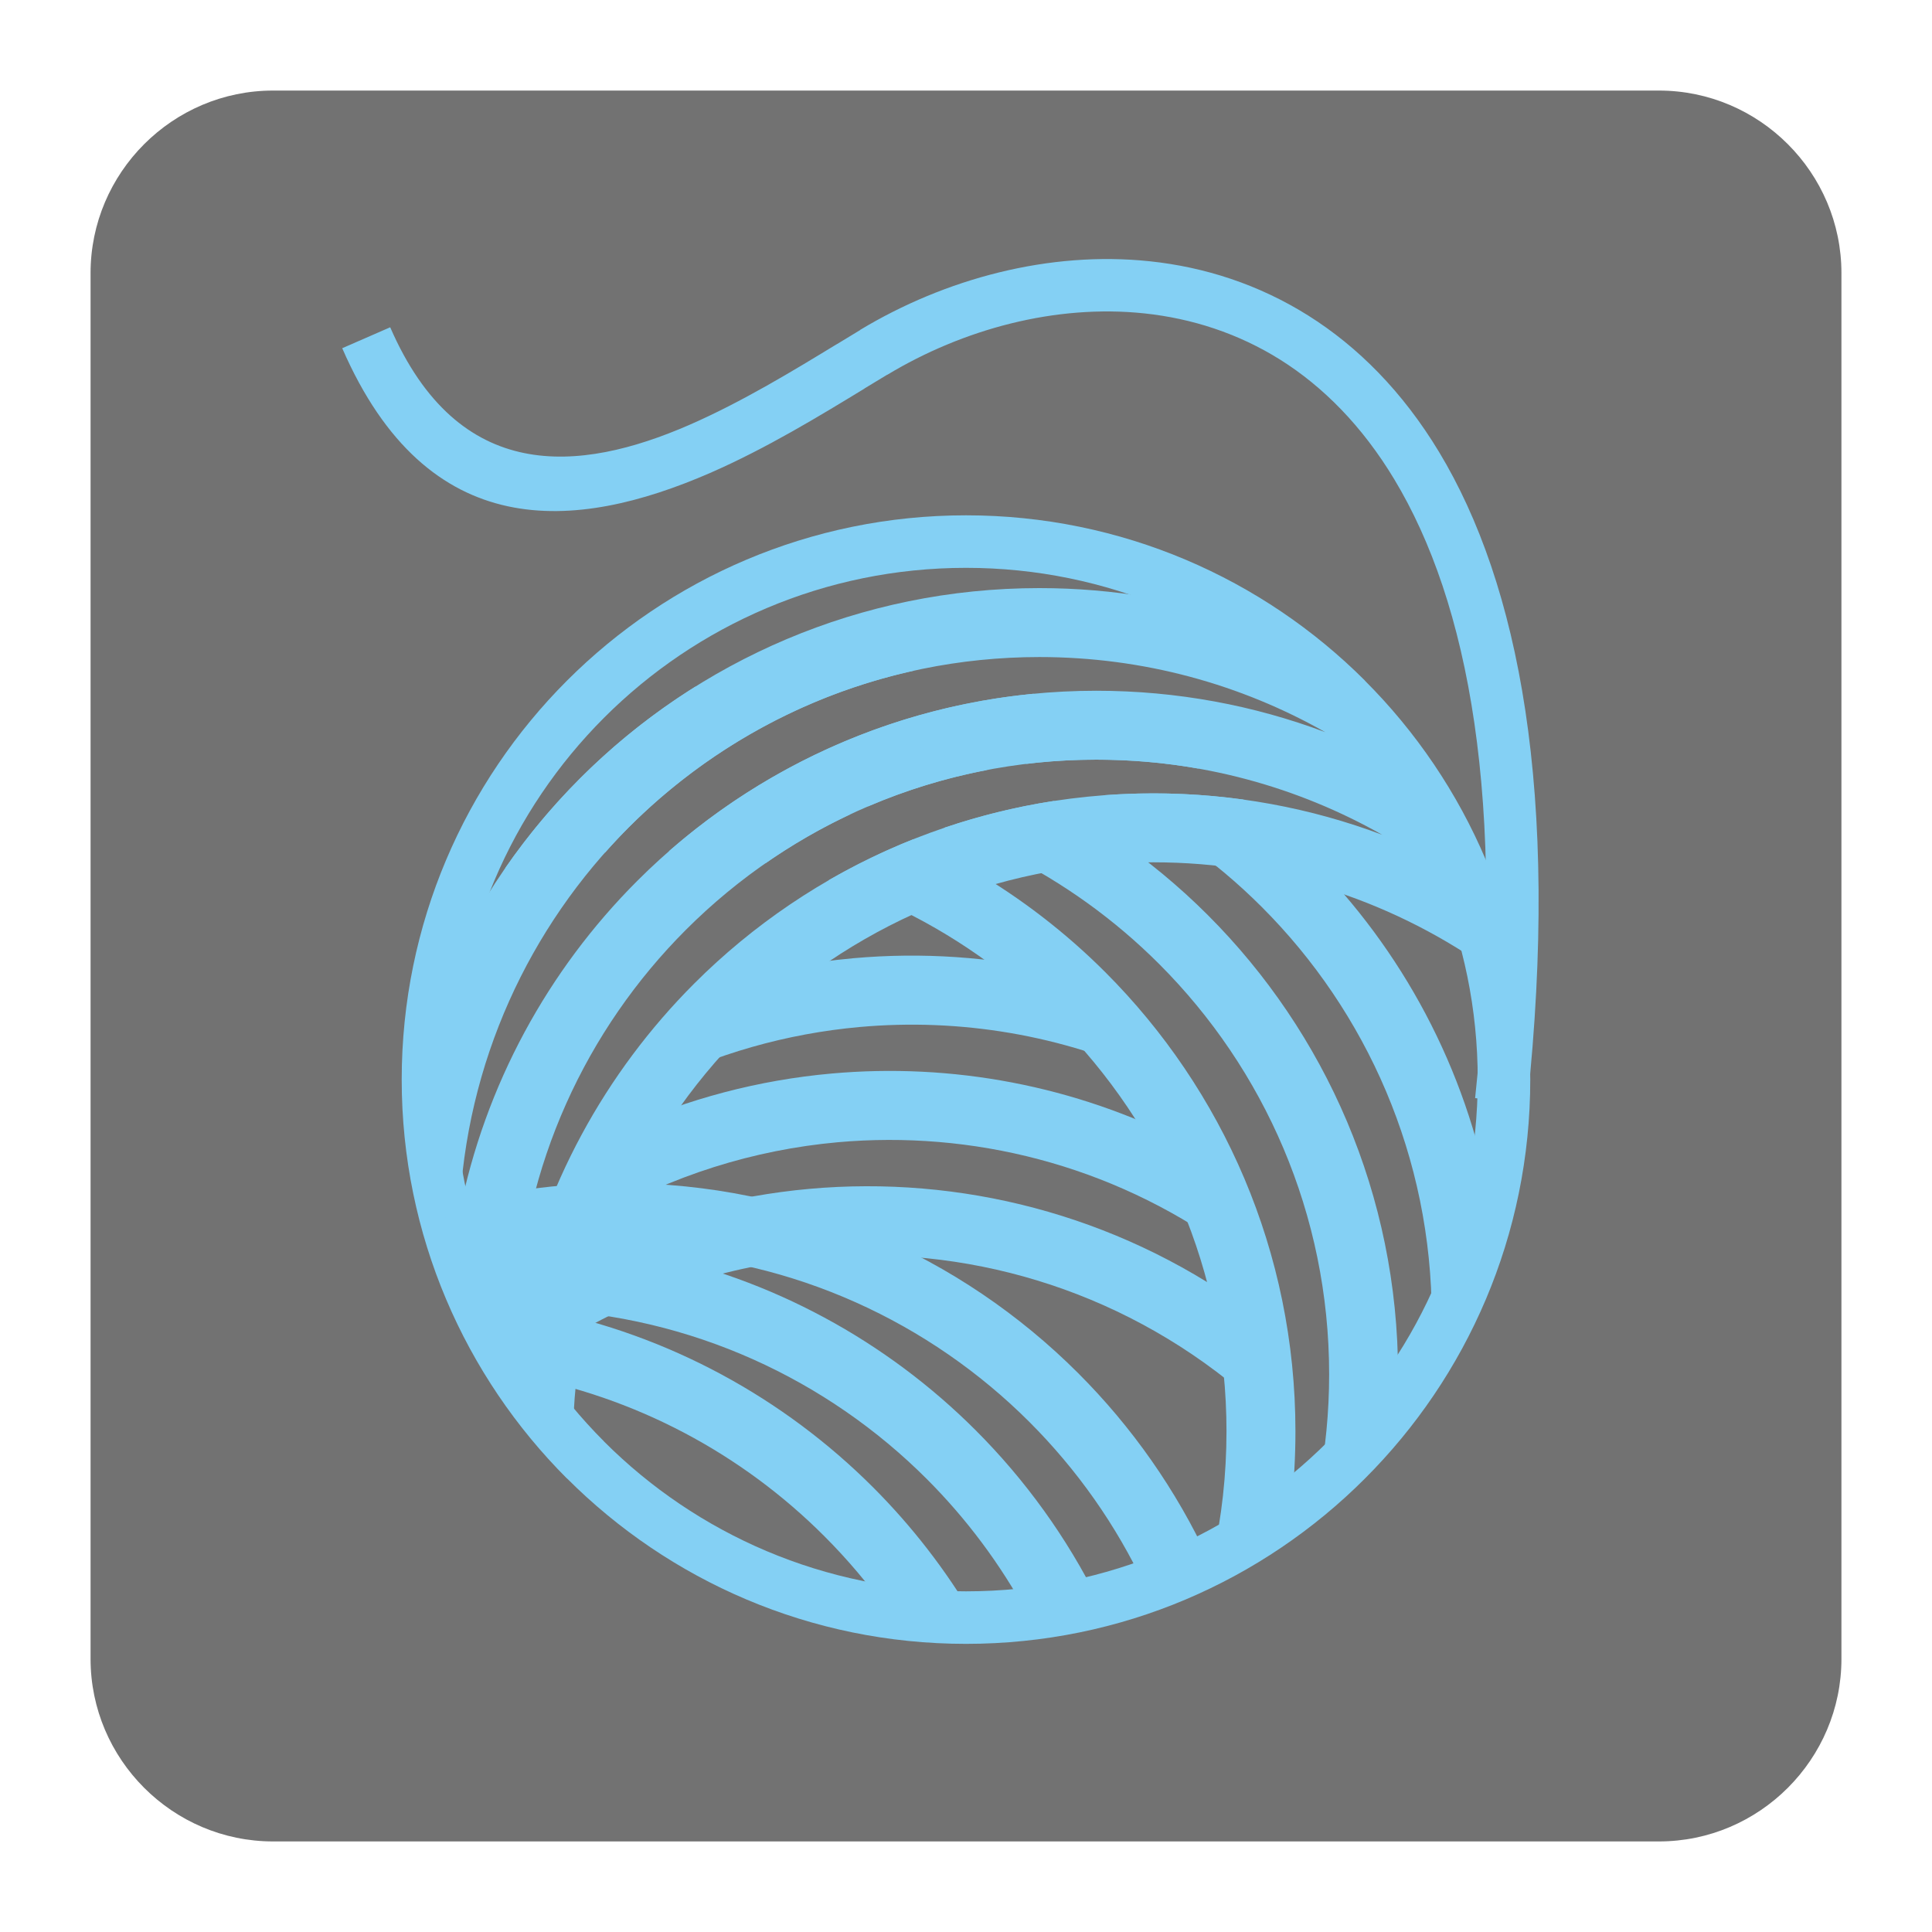
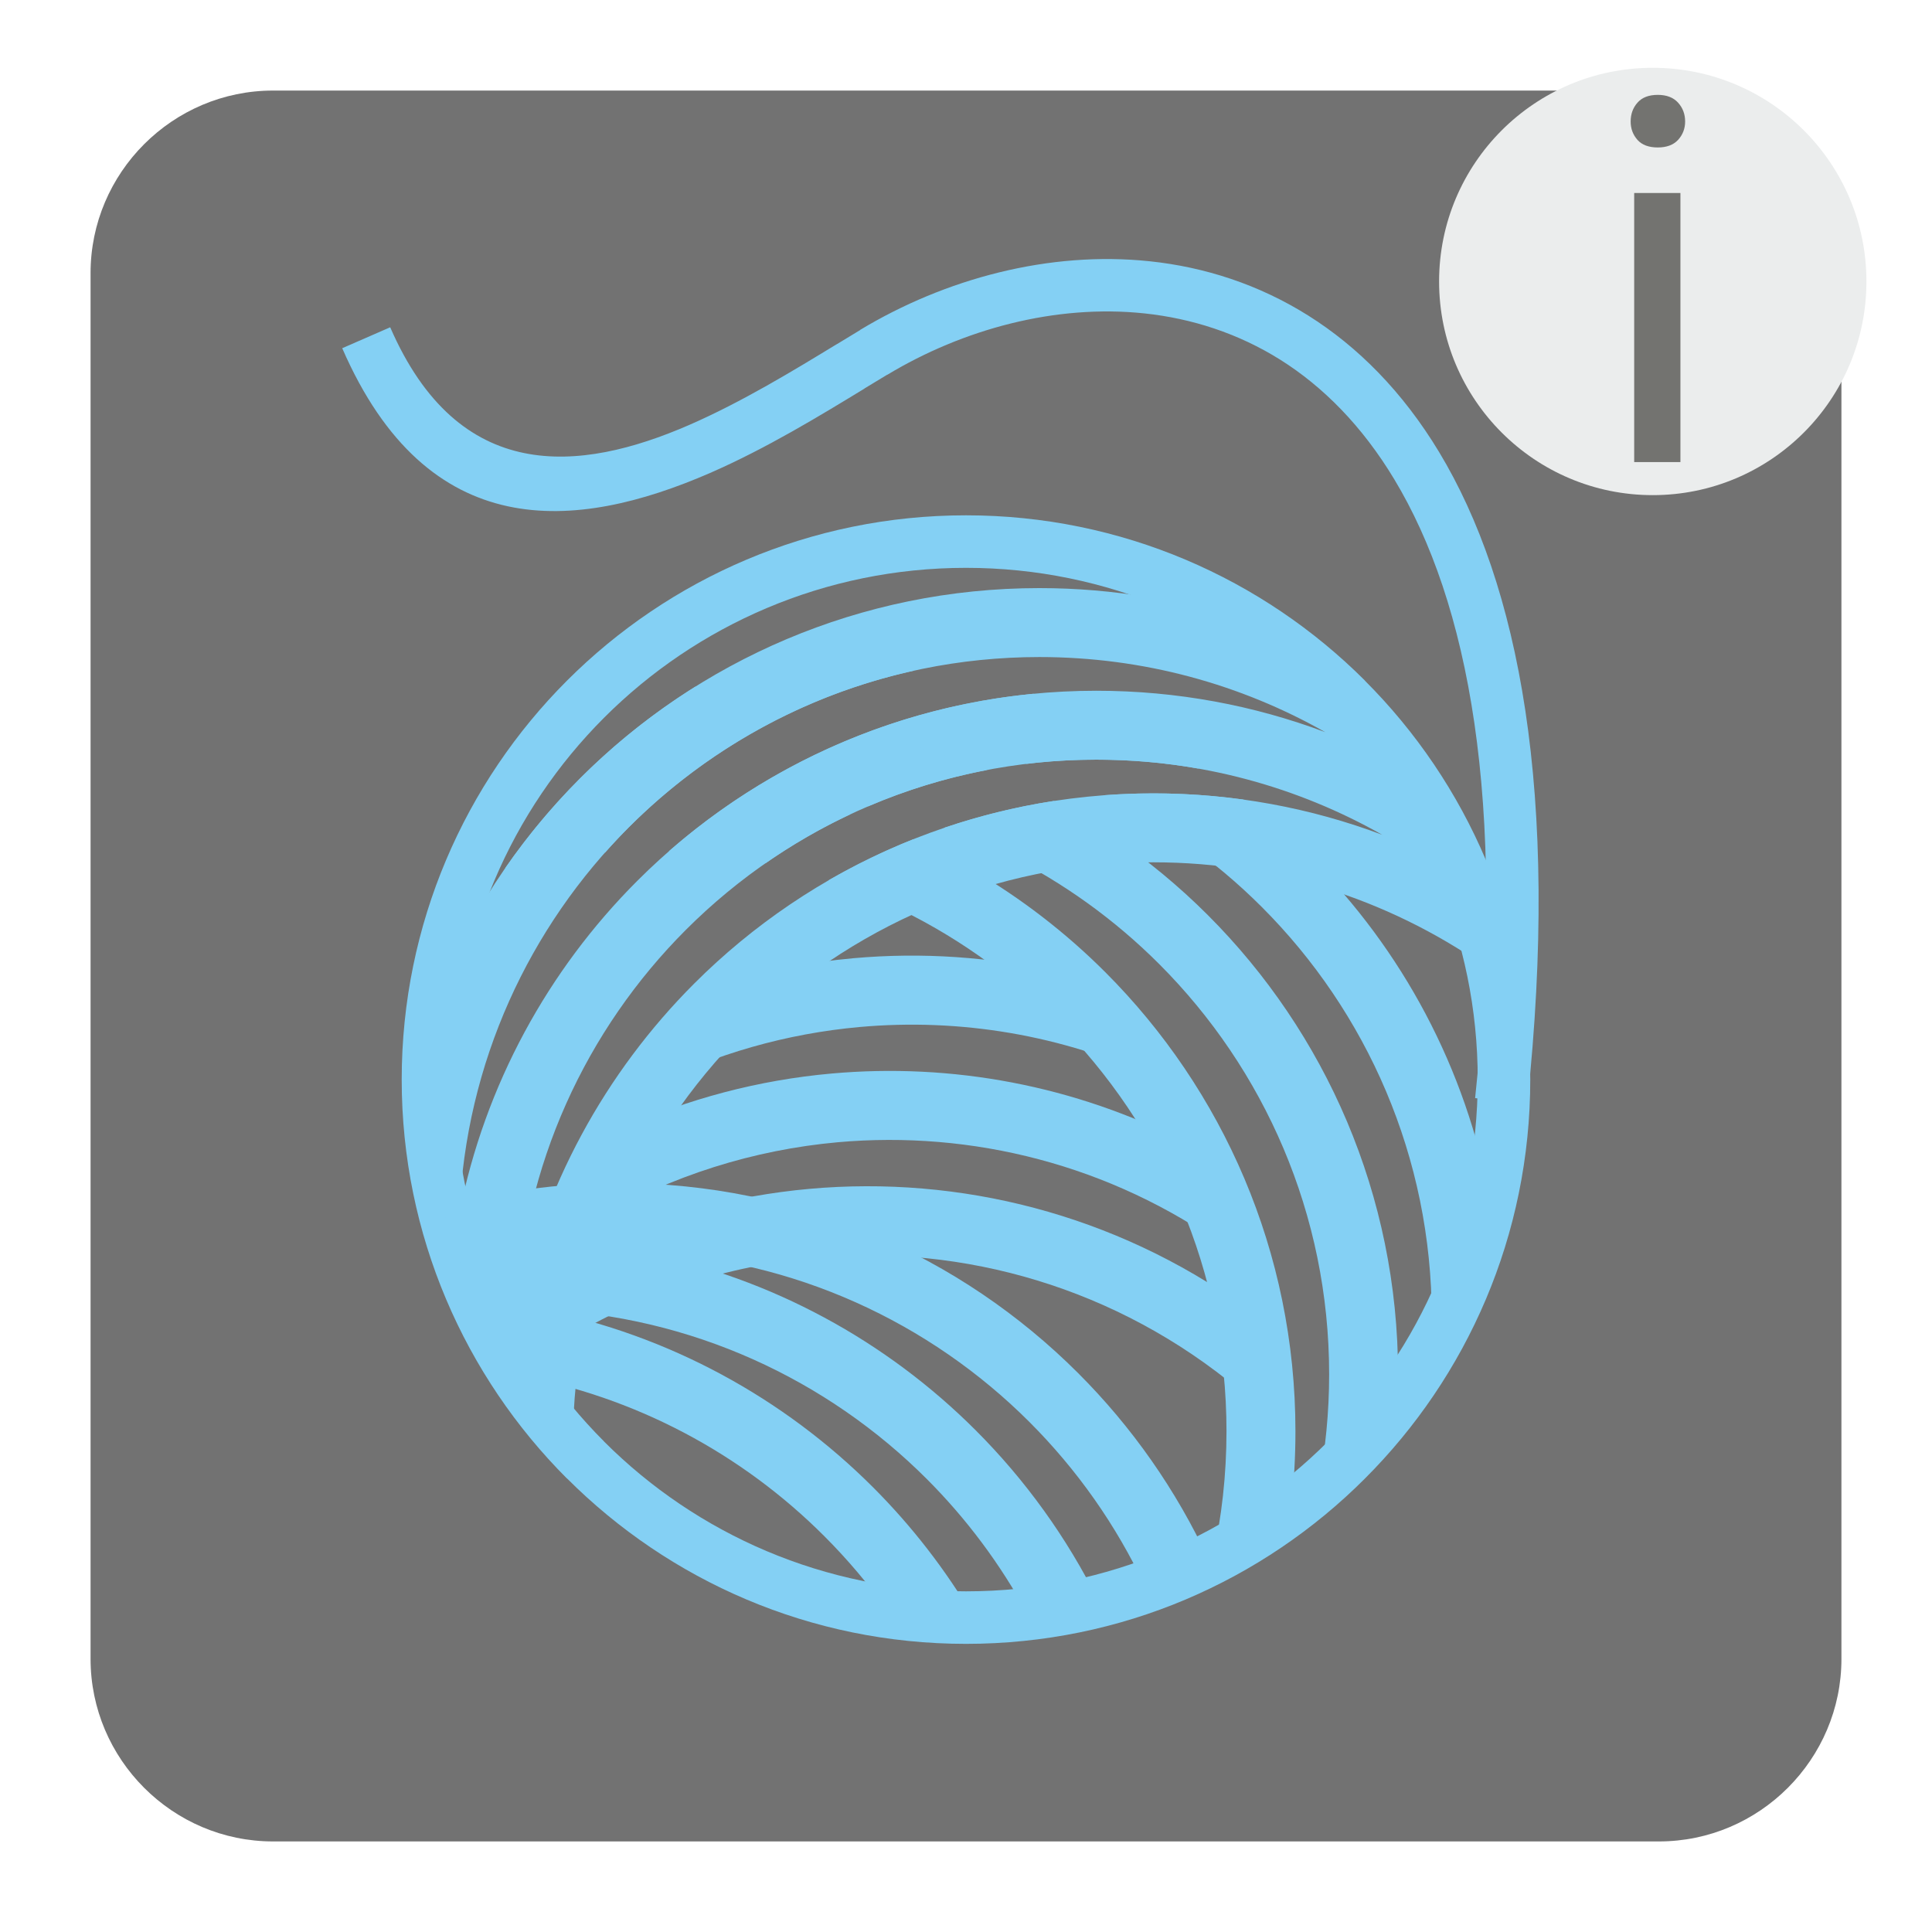
- <svg xmlns="http://www.w3.org/2000/svg" version="1.1" x="0px" y="0px" width="128" height="128" viewBox="0, 0, 128, 128">
+ <svg xmlns="http://www.w3.org/2000/svg" id="svg7344" viewBox="0, 0, 128, 128" height="128" width="128" y="0px" x="0px" version="1.1">
  <g id="Background">
-     <rect x="0" y="0" width="128" height="128" fill="#000000" fill-opacity="0" />
+     <rect id="rect7347" fill-opacity="0" fill="#000000" height="128" width="128" y="0" x="0" />
  </g>
-   <g id="Background">
-     <path d="M18.093,6 L109.907,6 C116.561,6 122,11.439 122,18.093 L122,109.905 C122,116.561 116.561,122 109.907,122 L18.093,122 C11.439,122 6,116.561 6,109.905 L6,18.093 C6,11.439 11.439,6 18.093,6" fill="#727272" />
-     <path d="M64,34.141 C74.321,34.141 83.673,38.333 90.433,45.092 L90.429,45.097 C97.197,51.86 101.384,61.213 101.384,71.525 C101.384,81.846 97.202,91.191 90.433,97.954 L90.429,97.954 L90.429,97.959 C83.665,104.727 74.321,108.91 64,108.91 C53.687,108.91 44.335,104.722 37.571,97.954 L37.566,97.959 C30.808,91.2 26.614,81.846 26.614,71.525 C26.614,61.21 30.808,51.851 37.566,45.092 C44.325,38.333 53.682,34.141 64,34.141 z M87.977,47.549 C81.848,41.42 73.367,37.621 64,37.621 C54.638,37.621 46.152,41.42 40.023,47.549 C33.895,53.678 30.094,62.163 30.094,71.525 C30.094,80.892 33.895,89.373 40.023,95.502 L40.023,95.507 C46.147,101.636 54.633,105.43 64,105.43 C73.37,105.43 81.851,101.636 87.977,95.507 L87.981,95.502 C94.11,89.378 97.904,80.897 97.904,71.525 C97.904,62.158 94.11,53.673 87.981,47.549 z" fill="#84D0F4" />
-     <path d="M68.864,38.963 C73.783,38.963 78.505,39.79 82.911,41.311 C91.036,46.408 96.963,54.693 98.932,64.411 C92.602,59.834 84.825,57.13 76.417,57.13 C65.803,57.13 56.181,61.442 49.226,68.397 C42.271,75.354 37.96,84.975 37.96,95.589 L37.96,95.863 C31.998,89.493 28.354,80.938 28.354,71.526 C28.354,69.823 28.473,68.145 28.707,66.512 C30.89,60.854 34.233,55.77 38.438,51.564 C46.221,43.782 56.985,38.963 68.864,38.963 z M87.803,48.508 C82.212,45.339 75.747,43.531 68.864,43.531 C58.25,43.531 48.627,47.842 41.672,54.797 C35.072,61.396 30.853,70.398 30.437,80.372 C32.127,71.869 36.319,64.259 42.216,58.364 C49.998,50.581 60.762,45.764 72.64,45.764 C77.975,45.764 83.09,46.737 87.803,48.508 z M91.579,55.308 C85.99,52.139 79.523,50.33 72.64,50.33 C62.026,50.33 52.405,54.641 45.448,61.598 C38.849,68.197 34.629,77.198 34.214,87.173 C35.904,78.668 40.096,71.06 45.993,65.163 C53.774,57.382 64.538,52.564 76.417,52.564 C81.751,52.564 86.867,53.536 91.579,55.308" fill="#84D0F4" />
-     <path d="M86.518,56.55 L86.825,56.852 C92.881,62.908 97.142,70.771 98.736,79.559 C97.924,83.098 96.575,86.432 94.795,89.478 C94.835,88.748 94.858,88.017 94.858,87.277 C94.858,76.663 90.548,67.04 83.591,60.085 C82.043,58.537 80.362,57.122 78.572,55.856 z M73.736,55.432 C75.996,56.966 78.102,58.706 80.026,60.63 C87.807,68.411 92.625,79.175 92.625,91.054 L92.589,92.821 C91.049,94.885 89.291,96.781 87.347,98.466 C87.812,96.068 88.059,93.588 88.059,91.054 C88.059,80.44 83.747,70.818 76.792,63.863 C73.868,60.939 70.475,58.492 66.74,56.624 L70.229,55.126 z M64.411,57.62 C67.635,59.497 70.604,61.785 73.225,64.406 C81.007,72.188 85.826,82.951 85.826,94.83 C85.826,96.557 85.729,98.26 85.528,99.936 C83.902,101.165 82.167,102.266 80.34,103.211 C80.942,100.516 81.258,97.708 81.258,94.83 C81.258,84.218 76.947,74.595 69.992,67.64 C66.826,64.474 63.109,61.857 58.994,59.943 z" fill="#84D0F4" />
-     <path d="M46.043,45.508 C49.363,44.686 52.829,44.253 56.4,44.253 C57.784,44.253 59.146,44.315 60.497,44.444 C53.236,46.055 46.747,49.722 41.672,54.797 C41.134,55.335 40.613,55.893 40.101,56.468 C37.831,56.628 35.615,56.976 33.474,57.51 C34.95,55.377 36.611,53.391 38.438,51.564 C40.731,49.271 43.28,47.238 46.043,45.508 z M68.461,45.965 C72.376,47.106 76.061,48.786 79.426,50.924 C77.221,50.531 74.956,50.33 72.64,50.33 C71.078,50.33 69.534,50.422 68.023,50.605 C64.849,49.595 61.488,48.997 58.016,48.851 C60.555,49.358 63.027,50.083 65.384,51.016 C62.653,51.536 60.022,52.348 57.528,53.418 C55.477,52.988 53.373,52.719 51.217,52.627 C52.953,52.97 54.646,53.423 56.301,53.966 C54.341,54.884 52.477,55.97 50.72,57.19 C48.641,56.752 46.495,56.487 44.312,56.4 C50.897,50.641 59.255,46.855 68.461,45.965 z M82.373,52.975 C83.944,54.167 85.433,55.46 86.825,56.852 C87.596,57.623 88.341,58.427 89.054,59.259 C86.346,58.313 83.501,57.67 80.554,57.354 C78.299,55.532 75.832,53.966 73.203,52.682 C74.261,52.605 75.334,52.564 76.417,52.564 C78.436,52.564 80.427,52.706 82.373,52.975 z M76.075,57.135 C73.659,57.158 71.294,57.401 69.006,57.847 C66.973,56.655 64.817,55.642 62.571,54.838 C64.904,54.048 67.329,53.45 69.823,53.065 C72.028,54.24 74.119,55.609 76.075,57.135 z M65.969,58.569 C64.045,59.114 62.178,59.803 60.388,60.625 C58.633,59.721 56.798,58.948 54.902,58.318 C56.692,57.287 58.561,56.378 60.501,55.606 C62.402,56.468 64.229,57.456 65.969,58.569" fill="#84D0F4" />
-     <path d="M52.121,64.113 C53.587,63.826 55.066,63.615 56.555,63.483 C61.068,63.082 65.643,63.383 70.106,64.416 L76.581,71.443 C70.365,68.558 63.584,67.448 56.963,68.041 C52.134,68.476 47.385,69.813 42.991,72.041 z M37.42,88.798 L39.023,82.737 C43.65,80.546 48.604,79.217 53.632,78.764 C63.575,77.873 73.837,80.427 82.463,86.593 L83.14,92.973 L82.135,92.104 C73.987,85.299 63.84,82.441 54.043,83.317 C48.226,83.842 42.521,85.682 37.42,88.798 z M39.548,80.756 L41.129,74.804 C45.567,72.79 50.294,71.553 55.094,71.124 C63.054,70.411 71.219,71.904 78.587,75.695 L81.263,82.665 C73.559,77.156 64.388,74.883 55.501,75.677 C49.938,76.18 44.477,77.883 39.548,80.756" fill="#84D0F4" />
-     <path d="M29.364,79.979 C33.068,78.938 36.977,78.381 41.014,78.381 C52.893,78.381 63.657,83.198 71.438,90.981 C74.997,94.539 77.933,98.718 80.076,103.343 C78.719,104.028 77.321,104.631 75.874,105.143 C73.965,101.056 71.353,97.361 68.207,94.215 C61.606,87.616 52.605,83.395 42.63,82.979 C51.135,84.669 58.743,88.861 64.64,94.758 C67.928,98.046 70.686,101.864 72.777,106.079 C71.247,106.467 69.671,106.756 68.073,106.938 C66.288,103.635 64.035,100.622 61.406,97.991 C54.807,91.392 45.806,87.173 35.831,86.757 C44.335,88.445 51.942,92.639 57.839,98.534 C60.41,101.106 62.661,104.006 64.516,107.162 L64,107.17 C62.25,107.17 60.528,107.038 58.848,106.796 C57.578,104.996 56.159,103.321 54.606,101.768 C49.171,96.333 42.107,92.515 34.209,91.104 C32.003,87.748 30.341,83.997 29.364,79.979" fill="#84D0F4" />
-     <path d="M25.852,21.683 C30.383,32.1 38.366,31.328 45.654,28.158 C49.171,26.624 52.605,24.528 55.469,22.783 L55.477,22.783 L56.99,21.865 L56.99,21.855 C62.606,18.472 69.507,16.6 76.193,17.312 C79.815,17.695 83.396,18.845 86.683,20.911 C89.949,22.965 92.926,25.939 95.352,29.962 C100.608,38.685 103.371,52.518 101.183,73.119 L97.73,72.755 C99.831,52.998 97.279,39.89 92.373,31.752 C90.242,28.212 87.651,25.614 84.838,23.843 C82.03,22.079 78.956,21.098 75.829,20.764 C69.927,20.139 63.794,21.81 58.78,24.834 L58.775,24.829 L57.272,25.738 L57.277,25.743 C54.317,27.545 50.778,29.706 47.043,31.336 C38.124,35.214 28.341,36.096 22.673,23.07 z" fill="#84D0F4" />
+   <g id="g7349">
+     <path id="path7351" fill="#727272" d="M18.093,6 L109.907,6 C116.561,6 122,11.439 122,18.093 L122,109.905 C122,116.561 116.561,122 109.907,122 L18.093,122 C11.439,122 6,116.561 6,109.905 L6,18.093 C6,11.439 11.439,6 18.093,6" />
+     <path id="path7353" fill="#84D0F4" d="M64,34.141 C74.321,34.141 83.673,38.333 90.433,45.092 L90.429,45.097 C97.197,51.86 101.384,61.213 101.384,71.525 C101.384,81.846 97.202,91.191 90.433,97.954 L90.429,97.954 L90.429,97.959 C83.665,104.727 74.321,108.91 64,108.91 C53.687,108.91 44.335,104.722 37.571,97.954 L37.566,97.959 C30.808,91.2 26.614,81.846 26.614,71.525 C26.614,61.21 30.808,51.851 37.566,45.092 C44.325,38.333 53.682,34.141 64,34.141 z M87.977,47.549 C81.848,41.42 73.367,37.621 64,37.621 C54.638,37.621 46.152,41.42 40.023,47.549 C33.895,53.678 30.094,62.163 30.094,71.525 C30.094,80.892 33.895,89.373 40.023,95.502 L40.023,95.507 C46.147,101.636 54.633,105.43 64,105.43 C73.37,105.43 81.851,101.636 87.977,95.507 L87.981,95.502 C94.11,89.378 97.904,80.897 97.904,71.525 C97.904,62.158 94.11,53.673 87.981,47.549 z" />
+     <path id="path7355" fill="#84D0F4" d="M68.864,38.963 C73.783,38.963 78.505,39.79 82.911,41.311 C91.036,46.408 96.963,54.693 98.932,64.411 C92.602,59.834 84.825,57.13 76.417,57.13 C65.803,57.13 56.181,61.442 49.226,68.397 C42.271,75.354 37.96,84.975 37.96,95.589 L37.96,95.863 C31.998,89.493 28.354,80.938 28.354,71.526 C28.354,69.823 28.473,68.145 28.707,66.512 C30.89,60.854 34.233,55.77 38.438,51.564 C46.221,43.782 56.985,38.963 68.864,38.963 z M87.803,48.508 C82.212,45.339 75.747,43.531 68.864,43.531 C58.25,43.531 48.627,47.842 41.672,54.797 C35.072,61.396 30.853,70.398 30.437,80.372 C32.127,71.869 36.319,64.259 42.216,58.364 C49.998,50.581 60.762,45.764 72.64,45.764 C77.975,45.764 83.09,46.737 87.803,48.508 z M91.579,55.308 C85.99,52.139 79.523,50.33 72.64,50.33 C62.026,50.33 52.405,54.641 45.448,61.598 C38.849,68.197 34.629,77.198 34.214,87.173 C35.904,78.668 40.096,71.06 45.993,65.163 C53.774,57.382 64.538,52.564 76.417,52.564 C81.751,52.564 86.867,53.536 91.579,55.308" />
+     <path id="path7357" fill="#84D0F4" d="M86.518,56.55 L86.825,56.852 C92.881,62.908 97.142,70.771 98.736,79.559 C97.924,83.098 96.575,86.432 94.795,89.478 C94.835,88.748 94.858,88.017 94.858,87.277 C94.858,76.663 90.548,67.04 83.591,60.085 C82.043,58.537 80.362,57.122 78.572,55.856 z M73.736,55.432 C75.996,56.966 78.102,58.706 80.026,60.63 C87.807,68.411 92.625,79.175 92.625,91.054 L92.589,92.821 C91.049,94.885 89.291,96.781 87.347,98.466 C87.812,96.068 88.059,93.588 88.059,91.054 C88.059,80.44 83.747,70.818 76.792,63.863 C73.868,60.939 70.475,58.492 66.74,56.624 L70.229,55.126 z M64.411,57.62 C67.635,59.497 70.604,61.785 73.225,64.406 C81.007,72.188 85.826,82.951 85.826,94.83 C85.826,96.557 85.729,98.26 85.528,99.936 C83.902,101.165 82.167,102.266 80.34,103.211 C80.942,100.516 81.258,97.708 81.258,94.83 C81.258,84.218 76.947,74.595 69.992,67.64 C66.826,64.474 63.109,61.857 58.994,59.943 z" />
+     <path id="path7359" fill="#84D0F4" d="M46.043,45.508 C49.363,44.686 52.829,44.253 56.4,44.253 C57.784,44.253 59.146,44.315 60.497,44.444 C53.236,46.055 46.747,49.722 41.672,54.797 C41.134,55.335 40.613,55.893 40.101,56.468 C37.831,56.628 35.615,56.976 33.474,57.51 C34.95,55.377 36.611,53.391 38.438,51.564 C40.731,49.271 43.28,47.238 46.043,45.508 z M68.461,45.965 C72.376,47.106 76.061,48.786 79.426,50.924 C77.221,50.531 74.956,50.33 72.64,50.33 C71.078,50.33 69.534,50.422 68.023,50.605 C64.849,49.595 61.488,48.997 58.016,48.851 C60.555,49.358 63.027,50.083 65.384,51.016 C62.653,51.536 60.022,52.348 57.528,53.418 C55.477,52.988 53.373,52.719 51.217,52.627 C52.953,52.97 54.646,53.423 56.301,53.966 C54.341,54.884 52.477,55.97 50.72,57.19 C48.641,56.752 46.495,56.487 44.312,56.4 C50.897,50.641 59.255,46.855 68.461,45.965 z M82.373,52.975 C83.944,54.167 85.433,55.46 86.825,56.852 C87.596,57.623 88.341,58.427 89.054,59.259 C86.346,58.313 83.501,57.67 80.554,57.354 C78.299,55.532 75.832,53.966 73.203,52.682 C74.261,52.605 75.334,52.564 76.417,52.564 C78.436,52.564 80.427,52.706 82.373,52.975 z M76.075,57.135 C73.659,57.158 71.294,57.401 69.006,57.847 C66.973,56.655 64.817,55.642 62.571,54.838 C64.904,54.048 67.329,53.45 69.823,53.065 C72.028,54.24 74.119,55.609 76.075,57.135 z M65.969,58.569 C64.045,59.114 62.178,59.803 60.388,60.625 C58.633,59.721 56.798,58.948 54.902,58.318 C56.692,57.287 58.561,56.378 60.501,55.606 C62.402,56.468 64.229,57.456 65.969,58.569" />
+     <path id="path7361" fill="#84D0F4" d="M52.121,64.113 C53.587,63.826 55.066,63.615 56.555,63.483 C61.068,63.082 65.643,63.383 70.106,64.416 L76.581,71.443 C70.365,68.558 63.584,67.448 56.963,68.041 C52.134,68.476 47.385,69.813 42.991,72.041 z M37.42,88.798 L39.023,82.737 C43.65,80.546 48.604,79.217 53.632,78.764 C63.575,77.873 73.837,80.427 82.463,86.593 L83.14,92.973 L82.135,92.104 C73.987,85.299 63.84,82.441 54.043,83.317 C48.226,83.842 42.521,85.682 37.42,88.798 z M39.548,80.756 L41.129,74.804 C45.567,72.79 50.294,71.553 55.094,71.124 C63.054,70.411 71.219,71.904 78.587,75.695 L81.263,82.665 C73.559,77.156 64.388,74.883 55.501,75.677 C49.938,76.18 44.477,77.883 39.548,80.756" />
+     <path id="path7363" fill="#84D0F4" d="M29.364,79.979 C33.068,78.938 36.977,78.381 41.014,78.381 C52.893,78.381 63.657,83.198 71.438,90.981 C74.997,94.539 77.933,98.718 80.076,103.343 C78.719,104.028 77.321,104.631 75.874,105.143 C73.965,101.056 71.353,97.361 68.207,94.215 C61.606,87.616 52.605,83.395 42.63,82.979 C51.135,84.669 58.743,88.861 64.64,94.758 C67.928,98.046 70.686,101.864 72.777,106.079 C71.247,106.467 69.671,106.756 68.073,106.938 C66.288,103.635 64.035,100.622 61.406,97.991 C54.807,91.392 45.806,87.173 35.831,86.757 C44.335,88.445 51.942,92.639 57.839,98.534 C60.41,101.106 62.661,104.006 64.516,107.162 L64,107.17 C62.25,107.17 60.528,107.038 58.848,106.796 C57.578,104.996 56.159,103.321 54.606,101.768 C49.171,96.333 42.107,92.515 34.209,91.104 C32.003,87.748 30.341,83.997 29.364,79.979" />
+     <path id="path7365" fill="#84D0F4" d="M25.852,21.683 C30.383,32.1 38.366,31.328 45.654,28.158 C49.171,26.624 52.605,24.528 55.469,22.783 L55.477,22.783 L56.99,21.865 L56.99,21.855 C62.606,18.472 69.507,16.6 76.193,17.312 C79.815,17.695 83.396,18.845 86.683,20.911 C89.949,22.965 92.926,25.939 95.352,29.962 C100.608,38.685 103.371,52.518 101.183,73.119 L97.73,72.755 C99.831,52.998 97.279,39.89 92.373,31.752 C90.242,28.212 87.651,25.614 84.838,23.843 C82.03,22.079 78.956,21.098 75.829,20.764 C69.927,20.139 63.794,21.81 58.78,24.834 L58.775,24.829 L57.272,25.738 L57.277,25.743 C54.317,27.545 50.778,29.706 47.043,31.336 C38.124,35.214 28.341,36.096 22.673,23.07 z" />
  </g>
-   <defs />
+   <defs id="defs7367" />
+   <circle r="14.156" cy="18.648" cx="109.5" id="path4782" style="fill:#ebeded;fill-opacity:1;stroke-width:13;stroke-miterlimit:4;stroke-dasharray:none" />
+   <text id="text4784" y="30.612" x="105.69" style="font-style:normal;font-weight:normal;font-size:33.75px;line-height:125%;font-family:sans-serif;letter-spacing:0px;word-spacing:0px;fill:#737370;fill-opacity:1;stroke:none;stroke-width:1px;stroke-linecap:butt;stroke-linejoin:miter;stroke-opacity:1" xml:space="preserve">
+     <tspan style="font-style:normal;font-variant:normal;font-weight:normal;font-stretch:normal;font-family:Roboto;-inkscape-font-specification:Roboto;fill:#737370;fill-opacity:1" y="30.612" x="105.69" id="tspan4786">i</tspan>
+   </text>
</svg>
